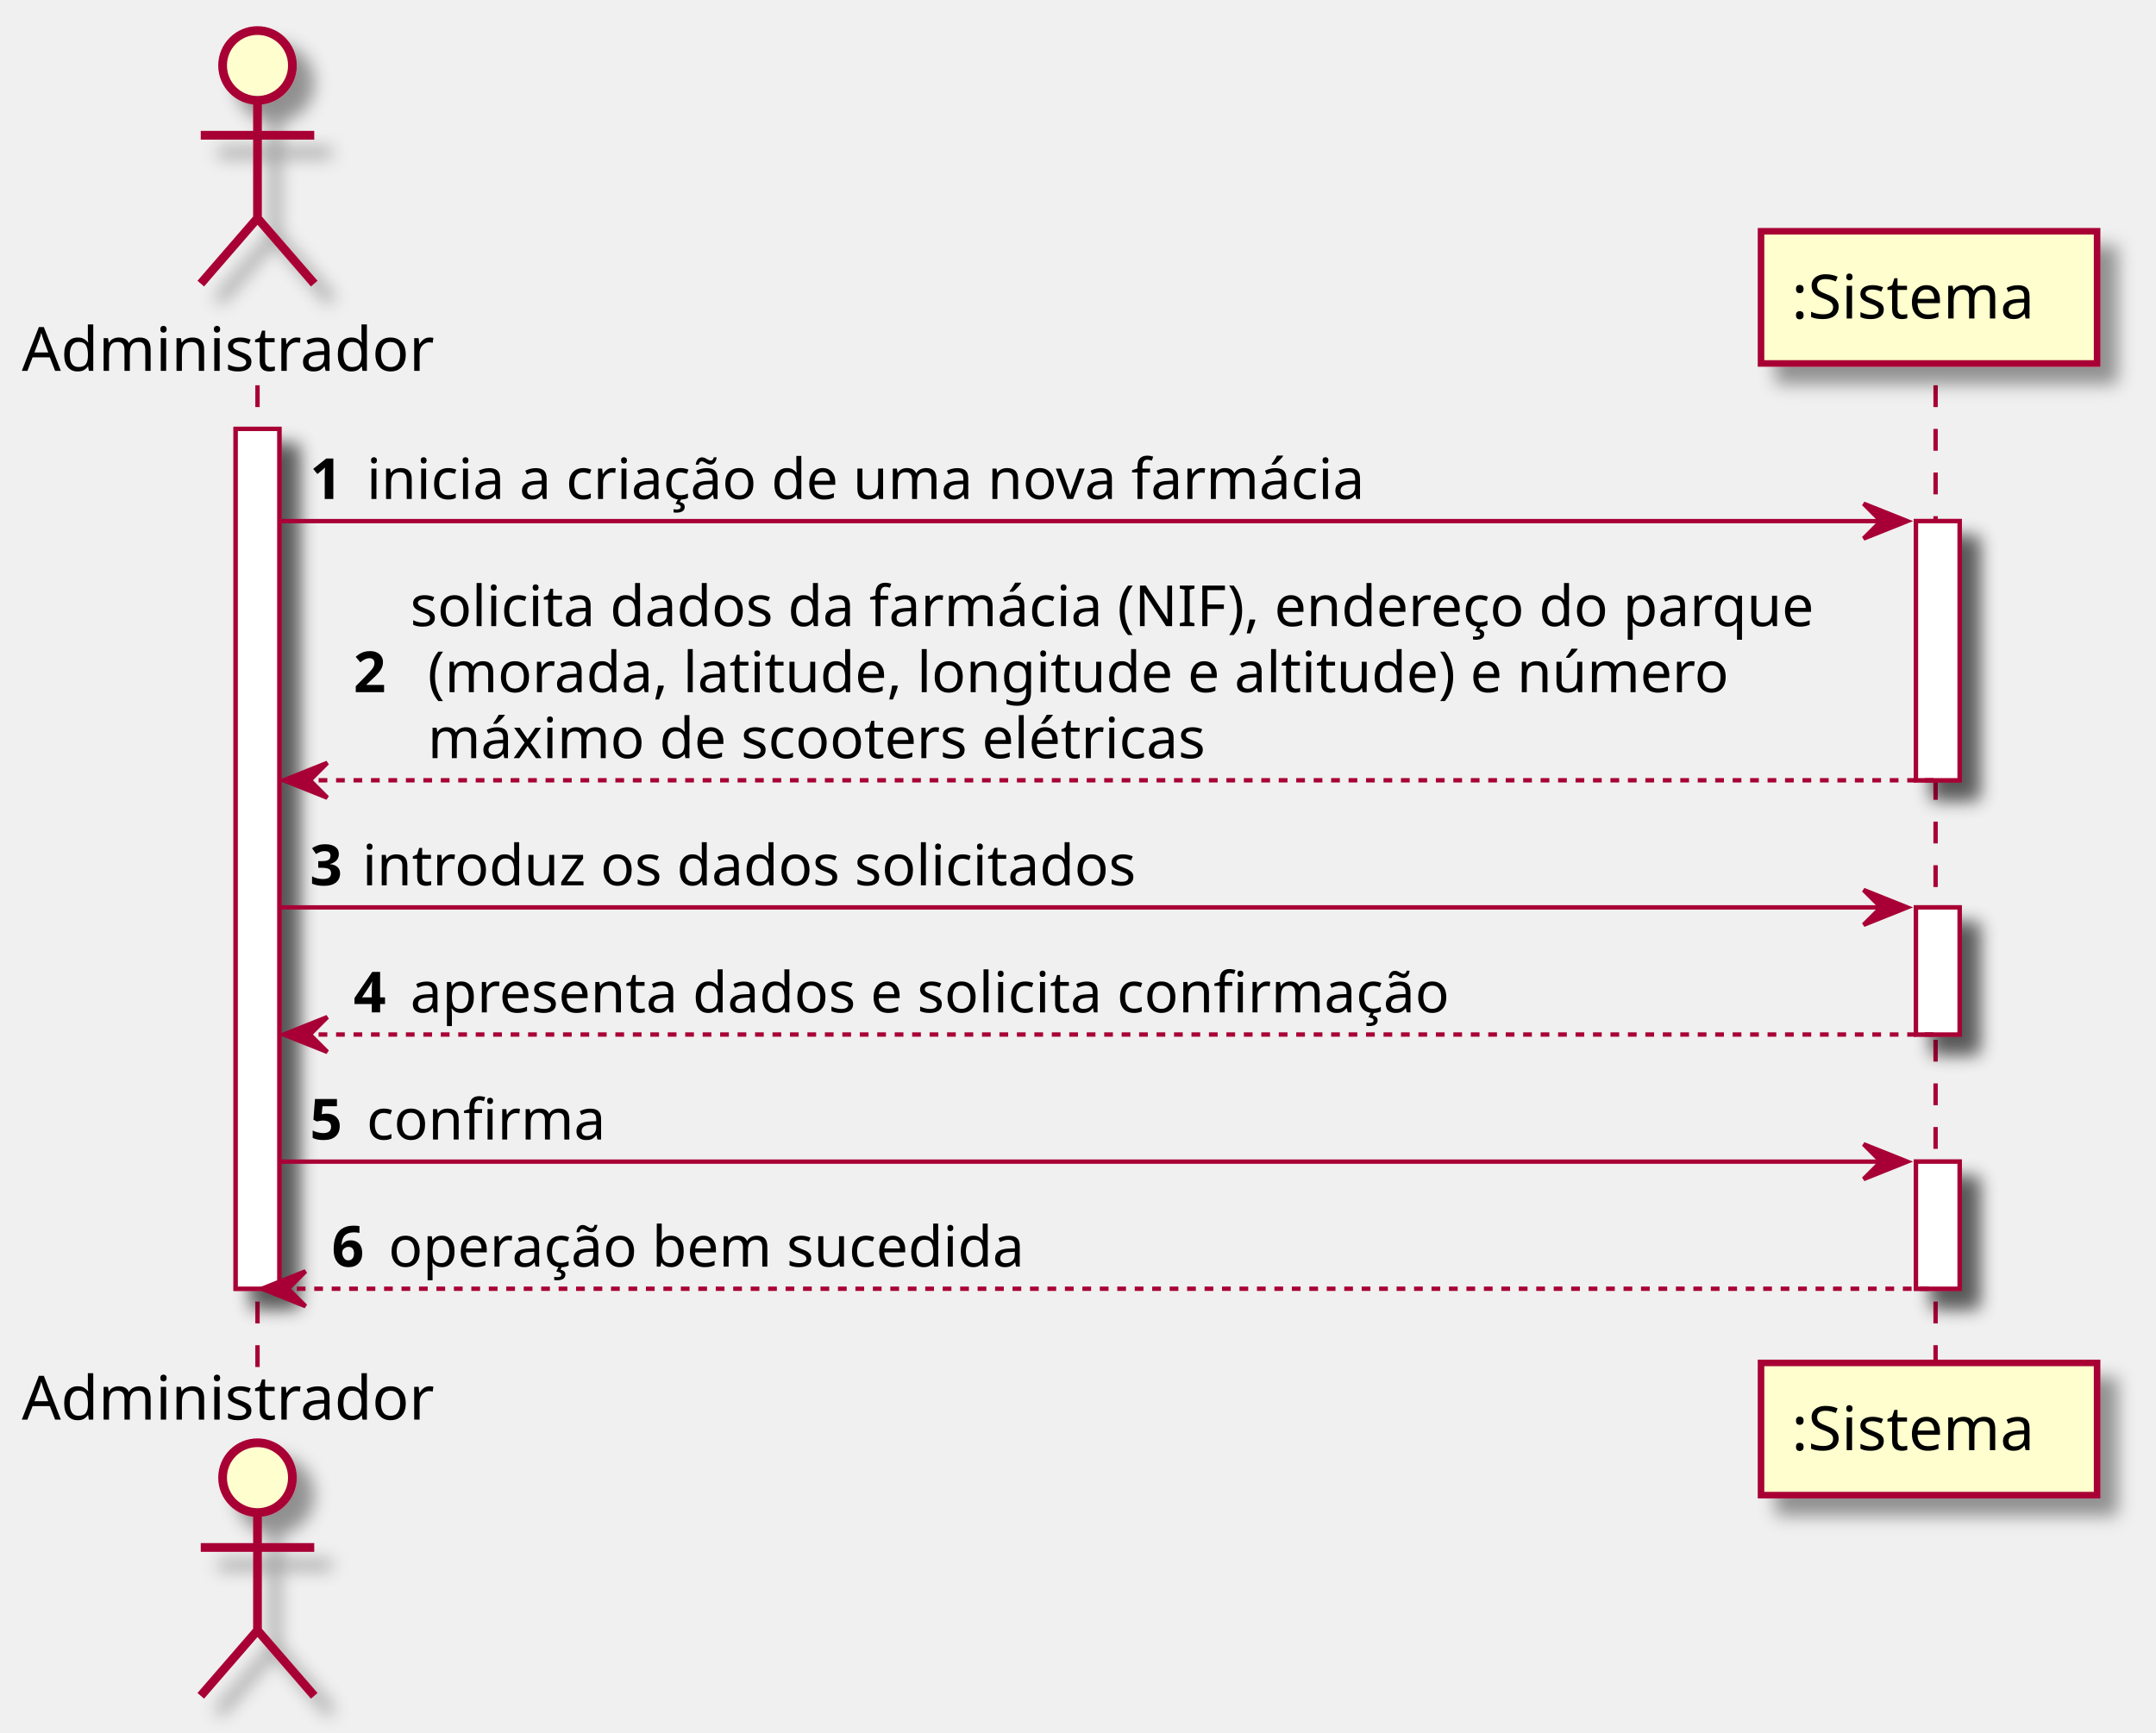
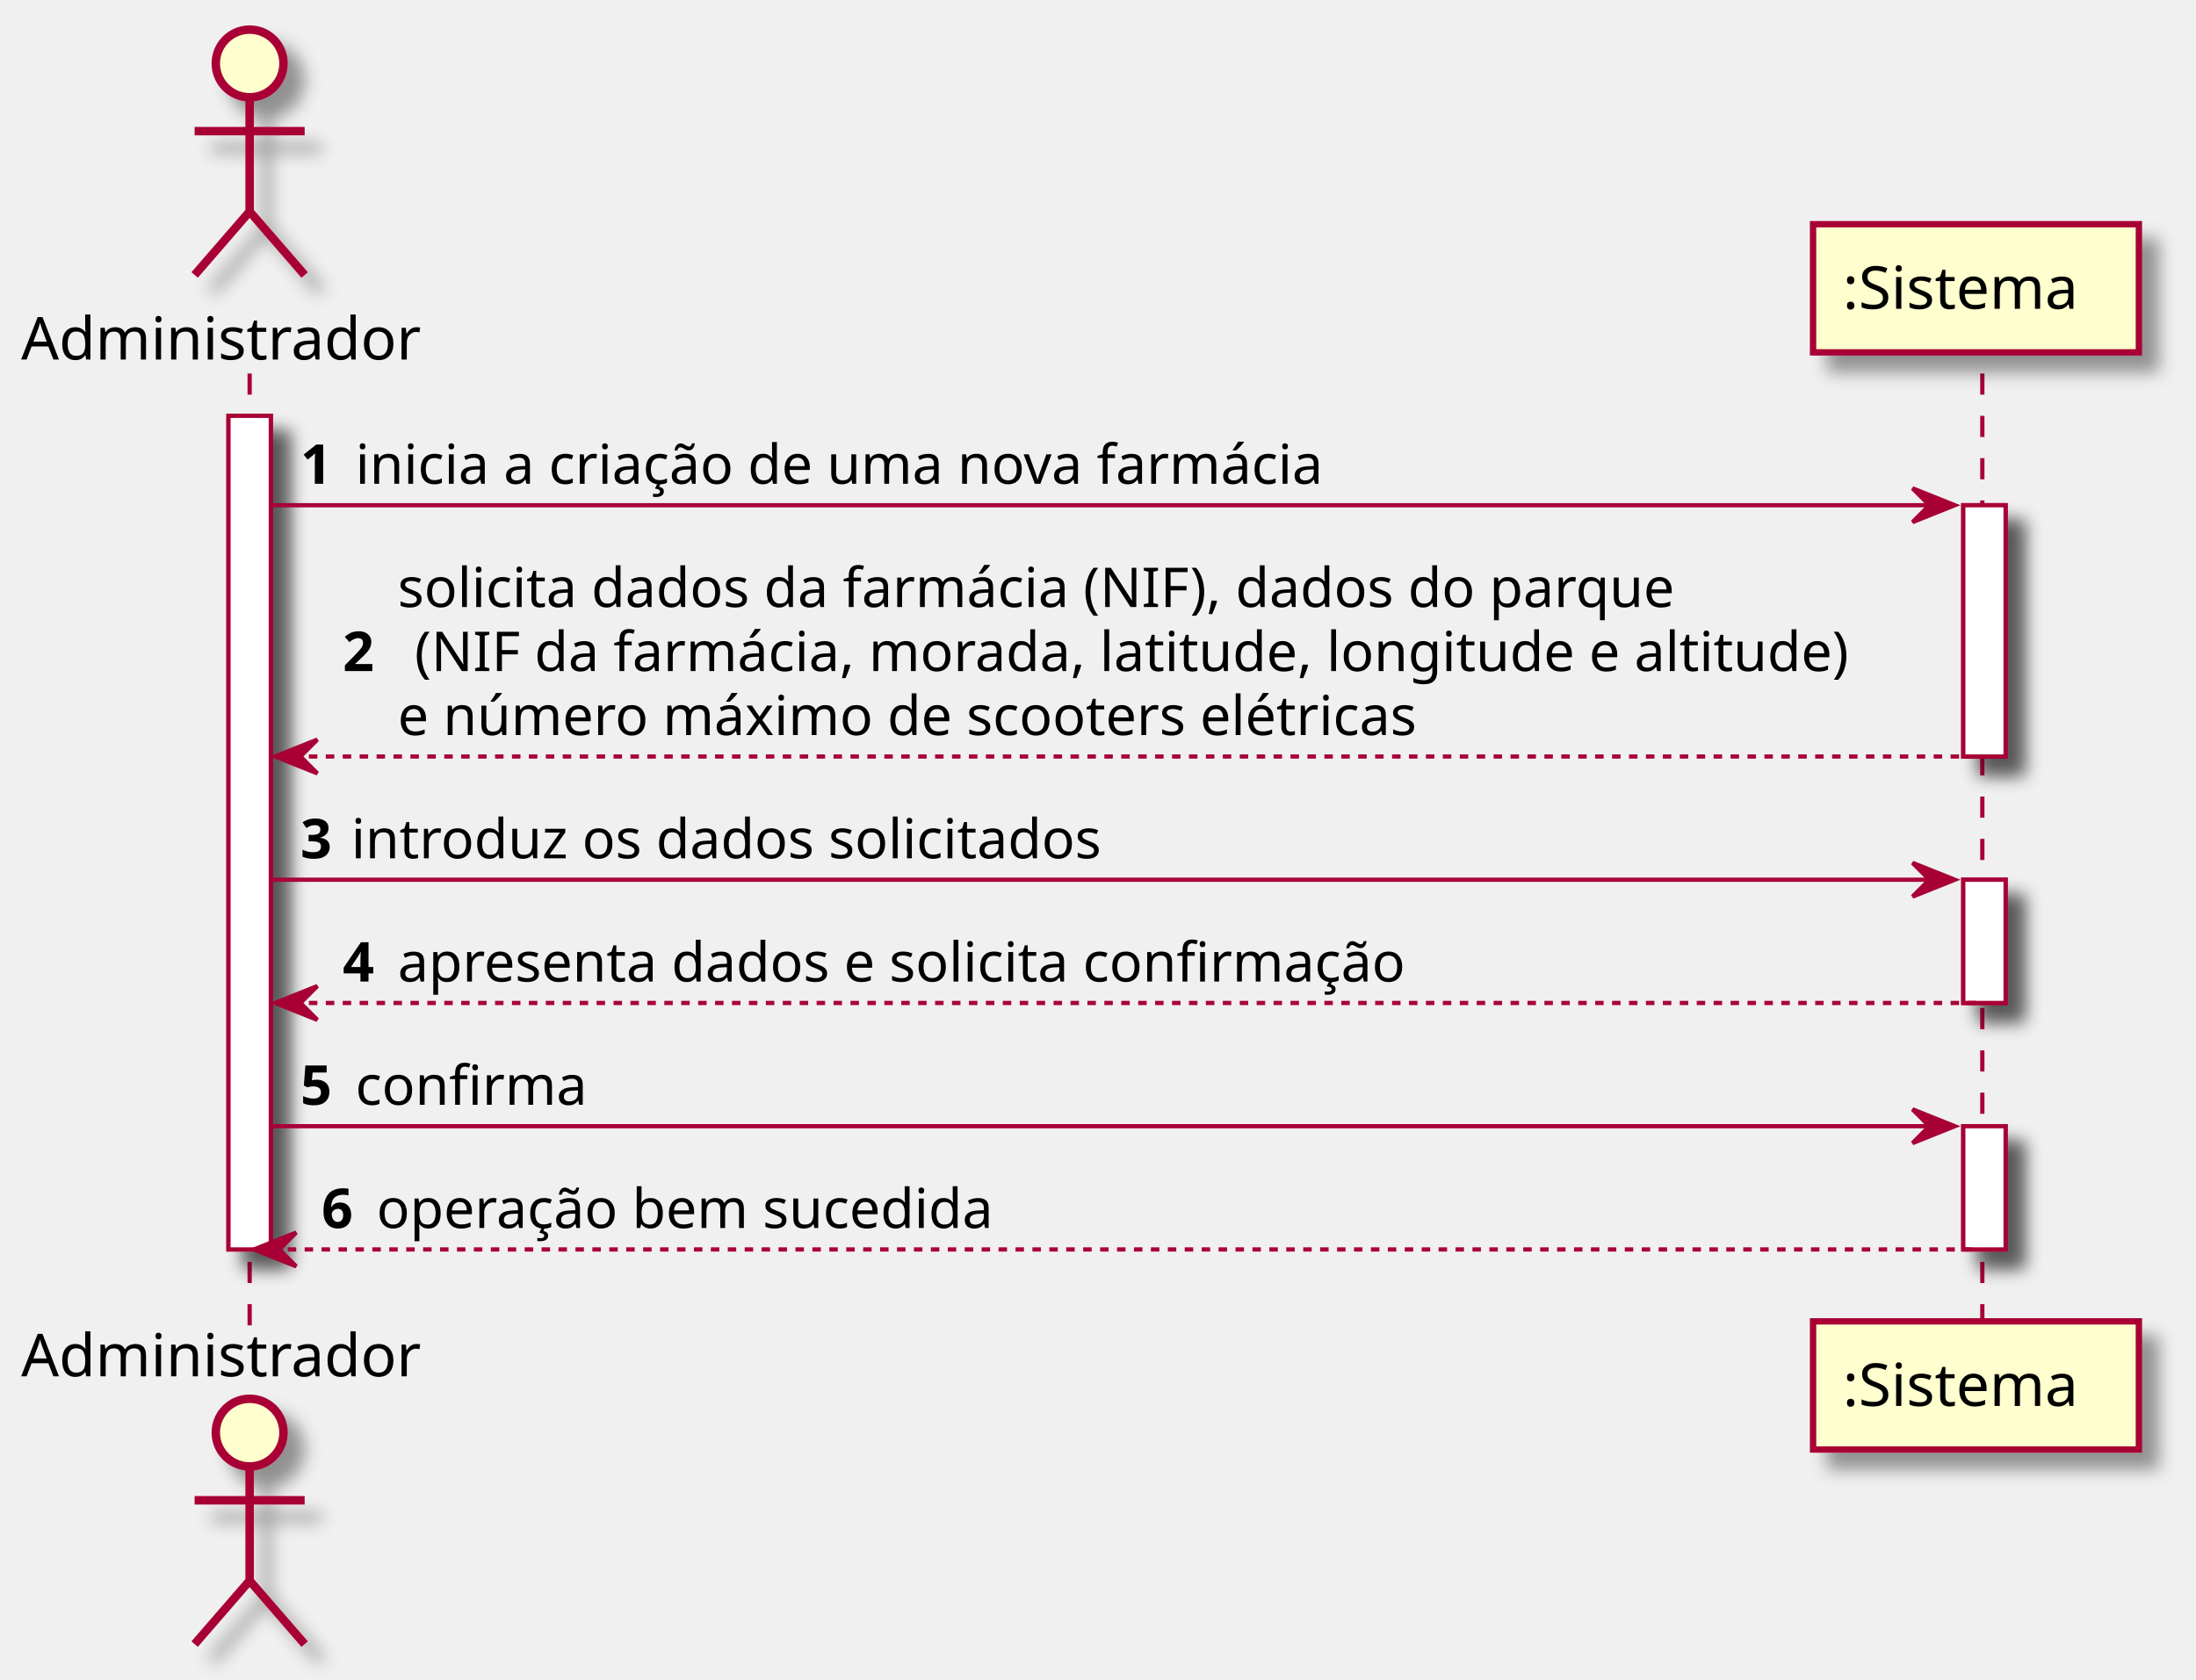
- <svg xmlns="http://www.w3.org/2000/svg" contentScriptType="application/ecmascript" contentStyleType="text/css" height="397px" preserveAspectRatio="none" style="width:494px;height:397px;" version="1.1" viewBox="0 0 494 397" width="494px" zoomAndPan="magnify">
+ <svg xmlns="http://www.w3.org/2000/svg" contentScriptType="application/ecmascript" contentStyleType="text/css" height="397px" preserveAspectRatio="none" style="width:519px;height:397px;" version="1.1" viewBox="0 0 519 397" width="519px" zoomAndPan="magnify">
  <defs>
-     <filter height="300%" id="f19se2gony95sy" width="300%" x="-1" y="-1">
+     <filter height="300%" id="f1afvldtomuxha" width="300%" x="-1" y="-1">
      <feGaussianBlur result="blurOut" stdDeviation="2.0" />
      <feColorMatrix in="blurOut" result="blurOut2" type="matrix" values="0 0 0 0 0 0 0 0 0 0 0 0 0 0 0 0 0 0 .4 0" />
      <feOffset dx="4.0" dy="4.0" in="blurOut2" result="blurOut3" />
      <feBlend in="SourceGraphic" in2="blurOut3" mode="normal" />
    </filter>
  </defs>
  <g>
-     <rect fill="#FFFFFF" filter="url(#f19se2gony95sy)" height="197.062" style="stroke:#A80036;stroke-width:1.0;" width="10" x="54" y="98.297" />
-     <rect fill="#FFFFFF" filter="url(#f19se2gony95sy)" height="59.398" style="stroke:#A80036;stroke-width:1.0;" width="10" x="439" y="119.43" />
-     <rect fill="#FFFFFF" filter="url(#f19se2gony95sy)" height="29.133" style="stroke:#A80036;stroke-width:1.0;" width="10" x="439" y="207.961" />
-     <rect fill="#FFFFFF" filter="url(#f19se2gony95sy)" height="29.133" style="stroke:#A80036;stroke-width:1.0;" width="10" x="439" y="266.227" />
+     <rect fill="#FFFFFF" filter="url(#f1afvldtomuxha)" height="197.062" style="stroke:#A80036;stroke-width:1.0;" width="10" x="54" y="98.297" />
+     <rect fill="#FFFFFF" filter="url(#f1afvldtomuxha)" height="59.398" style="stroke:#A80036;stroke-width:1.0;" width="10" x="464" y="119.43" />
+     <rect fill="#FFFFFF" filter="url(#f1afvldtomuxha)" height="29.133" style="stroke:#A80036;stroke-width:1.0;" width="10" x="464" y="207.961" />
+     <rect fill="#FFFFFF" filter="url(#f1afvldtomuxha)" height="29.133" style="stroke:#A80036;stroke-width:1.0;" width="10" x="464" y="266.227" />
    <line style="stroke:#A80036;stroke-width:1.0;stroke-dasharray:5.0,5.0;" x1="59" x2="59" y1="88.297" y2="313.359" />
-     <line style="stroke:#A80036;stroke-width:1.0;stroke-dasharray:5.0,5.0;" x1="443.5" x2="443.5" y1="88.297" y2="313.359" />
+     <line style="stroke:#A80036;stroke-width:1.0;stroke-dasharray:5.0,5.0;" x1="468.5" x2="468.5" y1="88.297" y2="313.359" />
    <text fill="#000000" font-family="sans-serif" font-size="14" lengthAdjust="spacing" textLength="102" x="5" y="84.995">Administrador</text>
-     <ellipse cx="59" cy="15" fill="#FEFECE" filter="url(#f19se2gony95sy)" rx="8" ry="8" style="stroke:#A80036;stroke-width:2.0;" />
-     <path d="M59,23 L59,50 M46,31 L72,31 M59,50 L46,65 M59,50 L72,65 " fill="none" filter="url(#f19se2gony95sy)" style="stroke:#A80036;stroke-width:2.0;" />
+     <ellipse cx="59" cy="15" fill="#FEFECE" filter="url(#f1afvldtomuxha)" rx="8" ry="8" style="stroke:#A80036;stroke-width:2.0;" />
+     <path d="M59,23 L59,50 M46,31 L72,31 M59,50 L46,65 M59,50 L72,65 " fill="none" filter="url(#f1afvldtomuxha)" style="stroke:#A80036;stroke-width:2.0;" />
    <text fill="#000000" font-family="sans-serif" font-size="14" lengthAdjust="spacing" textLength="102" x="5" y="325.354">Administrador</text>
-     <ellipse cx="59" cy="338.656" fill="#FEFECE" filter="url(#f19se2gony95sy)" rx="8" ry="8" style="stroke:#A80036;stroke-width:2.0;" />
-     <path d="M59,346.656 L59,373.656 M46,354.656 L72,354.656 M59,373.656 L46,388.656 M59,373.656 L72,388.656 " fill="none" filter="url(#f19se2gony95sy)" style="stroke:#A80036;stroke-width:2.0;" />
-     <rect fill="#FEFECE" filter="url(#f19se2gony95sy)" height="30.297" style="stroke:#A80036;stroke-width:1.5;" width="77" x="403.5" y="53" />
-     <text fill="#000000" font-family="sans-serif" font-size="14" lengthAdjust="spacing" textLength="63" x="410.5" y="72.995">:Sistema</text>
-     <rect fill="#FEFECE" filter="url(#f19se2gony95sy)" height="30.297" style="stroke:#A80036;stroke-width:1.5;" width="77" x="403.5" y="312.359" />
-     <text fill="#000000" font-family="sans-serif" font-size="14" lengthAdjust="spacing" textLength="63" x="410.5" y="332.354">:Sistema</text>
-     <rect fill="#FFFFFF" filter="url(#f19se2gony95sy)" height="197.062" style="stroke:#A80036;stroke-width:1.0;" width="10" x="54" y="98.297" />
-     <rect fill="#FFFFFF" filter="url(#f19se2gony95sy)" height="59.398" style="stroke:#A80036;stroke-width:1.0;" width="10" x="439" y="119.43" />
-     <rect fill="#FFFFFF" filter="url(#f19se2gony95sy)" height="29.133" style="stroke:#A80036;stroke-width:1.0;" width="10" x="439" y="207.961" />
-     <rect fill="#FFFFFF" filter="url(#f19se2gony95sy)" height="29.133" style="stroke:#A80036;stroke-width:1.0;" width="10" x="439" y="266.227" />
-     <polygon fill="#A80036" points="427,115.43,437,119.43,427,123.43,431,119.43" style="stroke:#A80036;stroke-width:1.0;" />
-     <line style="stroke:#A80036;stroke-width:1.0;" x1="64" x2="433" y1="119.43" y2="119.43" />
+     <ellipse cx="59" cy="338.656" fill="#FEFECE" filter="url(#f1afvldtomuxha)" rx="8" ry="8" style="stroke:#A80036;stroke-width:2.0;" />
+     <path d="M59,346.656 L59,373.656 M46,354.656 L72,354.656 M59,373.656 L46,388.656 M59,373.656 L72,388.656 " fill="none" filter="url(#f1afvldtomuxha)" style="stroke:#A80036;stroke-width:2.0;" />
+     <rect fill="#FEFECE" filter="url(#f1afvldtomuxha)" height="30.297" style="stroke:#A80036;stroke-width:1.5;" width="77" x="428.5" y="53" />
+     <text fill="#000000" font-family="sans-serif" font-size="14" lengthAdjust="spacing" textLength="63" x="435.5" y="72.995">:Sistema</text>
+     <rect fill="#FEFECE" filter="url(#f1afvldtomuxha)" height="30.297" style="stroke:#A80036;stroke-width:1.5;" width="77" x="428.5" y="312.359" />
+     <text fill="#000000" font-family="sans-serif" font-size="14" lengthAdjust="spacing" textLength="63" x="435.5" y="332.354">:Sistema</text>
+     <rect fill="#FFFFFF" filter="url(#f1afvldtomuxha)" height="197.062" style="stroke:#A80036;stroke-width:1.0;" width="10" x="54" y="98.297" />
+     <rect fill="#FFFFFF" filter="url(#f1afvldtomuxha)" height="59.398" style="stroke:#A80036;stroke-width:1.0;" width="10" x="464" y="119.43" />
+     <rect fill="#FFFFFF" filter="url(#f1afvldtomuxha)" height="29.133" style="stroke:#A80036;stroke-width:1.0;" width="10" x="464" y="207.961" />
+     <rect fill="#FFFFFF" filter="url(#f1afvldtomuxha)" height="29.133" style="stroke:#A80036;stroke-width:1.0;" width="10" x="464" y="266.227" />
+     <polygon fill="#A80036" points="452,115.43,462,119.43,452,123.43,456,119.43" style="stroke:#A80036;stroke-width:1.0;" />
+     <line style="stroke:#A80036;stroke-width:1.0;" x1="64" x2="458" y1="119.43" y2="119.43" />
    <text fill="#000000" font-family="sans-serif" font-size="13" font-weight="bold" lengthAdjust="spacing" textLength="9" x="71" y="114.364">1</text>
    <text fill="#000000" font-family="sans-serif" font-size="13" lengthAdjust="spacing" textLength="244" x="84" y="114.364">inicia a criação de uma nova farmácia</text>
    <polygon fill="#A80036" points="75,174.828,65,178.828,75,182.828,71,178.828" style="stroke:#A80036;stroke-width:1.0;" />
-     <line style="stroke:#A80036;stroke-width:1.0;stroke-dasharray:2.0,2.0;" x1="69" x2="443" y1="178.828" y2="178.828" />
+     <line style="stroke:#A80036;stroke-width:1.0;stroke-dasharray:2.0,2.0;" x1="69" x2="468" y1="178.828" y2="178.828" />
    <text fill="#000000" font-family="sans-serif" font-size="13" font-weight="bold" lengthAdjust="spacing" textLength="9" x="81" y="158.629">2</text>
-     <text fill="#000000" font-family="sans-serif" font-size="13" lengthAdjust="spacing" textLength="338" x="94" y="143.497">solicita dados da farmácia (NIF), endereço do parque</text>
-     <text fill="#000000" font-family="sans-serif" font-size="13" lengthAdjust="spacing" textLength="313" x="98" y="158.629">(morada, latitude, longitude e altitude) e número</text>
-     <text fill="#000000" font-family="sans-serif" font-size="13" lengthAdjust="spacing" textLength="190" x="98" y="173.762">máximo de scooters elétricas</text>
-     <polygon fill="#A80036" points="427,203.961,437,207.961,427,211.961,431,207.961" style="stroke:#A80036;stroke-width:1.0;" />
-     <line style="stroke:#A80036;stroke-width:1.0;" x1="64" x2="433" y1="207.961" y2="207.961" />
+     <text fill="#000000" font-family="sans-serif" font-size="13" lengthAdjust="spacing" textLength="317" x="94" y="143.497">solicita dados da farmácia (NIF), dados do parque</text>
+     <text fill="#000000" font-family="sans-serif" font-size="13" lengthAdjust="spacing" textLength="355" x="98" y="158.629">(NIF da farmácia, morada, latitude, longitude e altitude)</text>
+     <text fill="#000000" font-family="sans-serif" font-size="13" lengthAdjust="spacing" textLength="256" x="94" y="173.762">e número máximo de scooters elétricas</text>
+     <polygon fill="#A80036" points="452,203.961,462,207.961,452,211.961,456,207.961" style="stroke:#A80036;stroke-width:1.0;" />
+     <line style="stroke:#A80036;stroke-width:1.0;" x1="64" x2="458" y1="207.961" y2="207.961" />
    <text fill="#000000" font-family="sans-serif" font-size="13" font-weight="bold" lengthAdjust="spacing" textLength="8" x="71" y="202.895">3</text>
    <text fill="#000000" font-family="sans-serif" font-size="13" lengthAdjust="spacing" textLength="185" x="83" y="202.895">introduz os dados solicitados</text>
    <polygon fill="#A80036" points="75,233.094,65,237.094,75,241.094,71,237.094" style="stroke:#A80036;stroke-width:1.0;" />
-     <line style="stroke:#A80036;stroke-width:1.0;stroke-dasharray:2.0,2.0;" x1="69" x2="443" y1="237.094" y2="237.094" />
+     <line style="stroke:#A80036;stroke-width:1.0;stroke-dasharray:2.0,2.0;" x1="69" x2="468" y1="237.094" y2="237.094" />
    <text fill="#000000" font-family="sans-serif" font-size="13" font-weight="bold" lengthAdjust="spacing" textLength="9" x="81" y="232.028">4</text>
    <text fill="#000000" font-family="sans-serif" font-size="13" lengthAdjust="spacing" textLength="252" x="94" y="232.028">apresenta dados e solicita confirmação</text>
-     <polygon fill="#A80036" points="427,262.227,437,266.227,427,270.227,431,266.227" style="stroke:#A80036;stroke-width:1.0;" />
-     <line style="stroke:#A80036;stroke-width:1.0;" x1="64" x2="433" y1="266.227" y2="266.227" />
+     <polygon fill="#A80036" points="452,262.227,462,266.227,452,270.227,456,266.227" style="stroke:#A80036;stroke-width:1.0;" />
+     <line style="stroke:#A80036;stroke-width:1.0;" x1="64" x2="458" y1="266.227" y2="266.227" />
    <text fill="#000000" font-family="sans-serif" font-size="13" font-weight="bold" lengthAdjust="spacing" textLength="9" x="71" y="261.161">5</text>
    <text fill="#000000" font-family="sans-serif" font-size="13" lengthAdjust="spacing" textLength="57" x="84" y="261.161">confirma</text>
    <polygon fill="#A80036" points="70,291.359,60,295.359,70,299.359,66,295.359" style="stroke:#A80036;stroke-width:1.0;" />
-     <line style="stroke:#A80036;stroke-width:1.0;stroke-dasharray:2.0,2.0;" x1="64" x2="443" y1="295.359" y2="295.359" />
+     <line style="stroke:#A80036;stroke-width:1.0;stroke-dasharray:2.0,2.0;" x1="64" x2="468" y1="295.359" y2="295.359" />
    <text fill="#000000" font-family="sans-serif" font-size="13" font-weight="bold" lengthAdjust="spacing" textLength="9" x="76" y="290.293">6</text>
    <text fill="#000000" font-family="sans-serif" font-size="13" lengthAdjust="spacing" textLength="154" x="89" y="290.293">operação bem sucedida</text>
  </g>
</svg>
